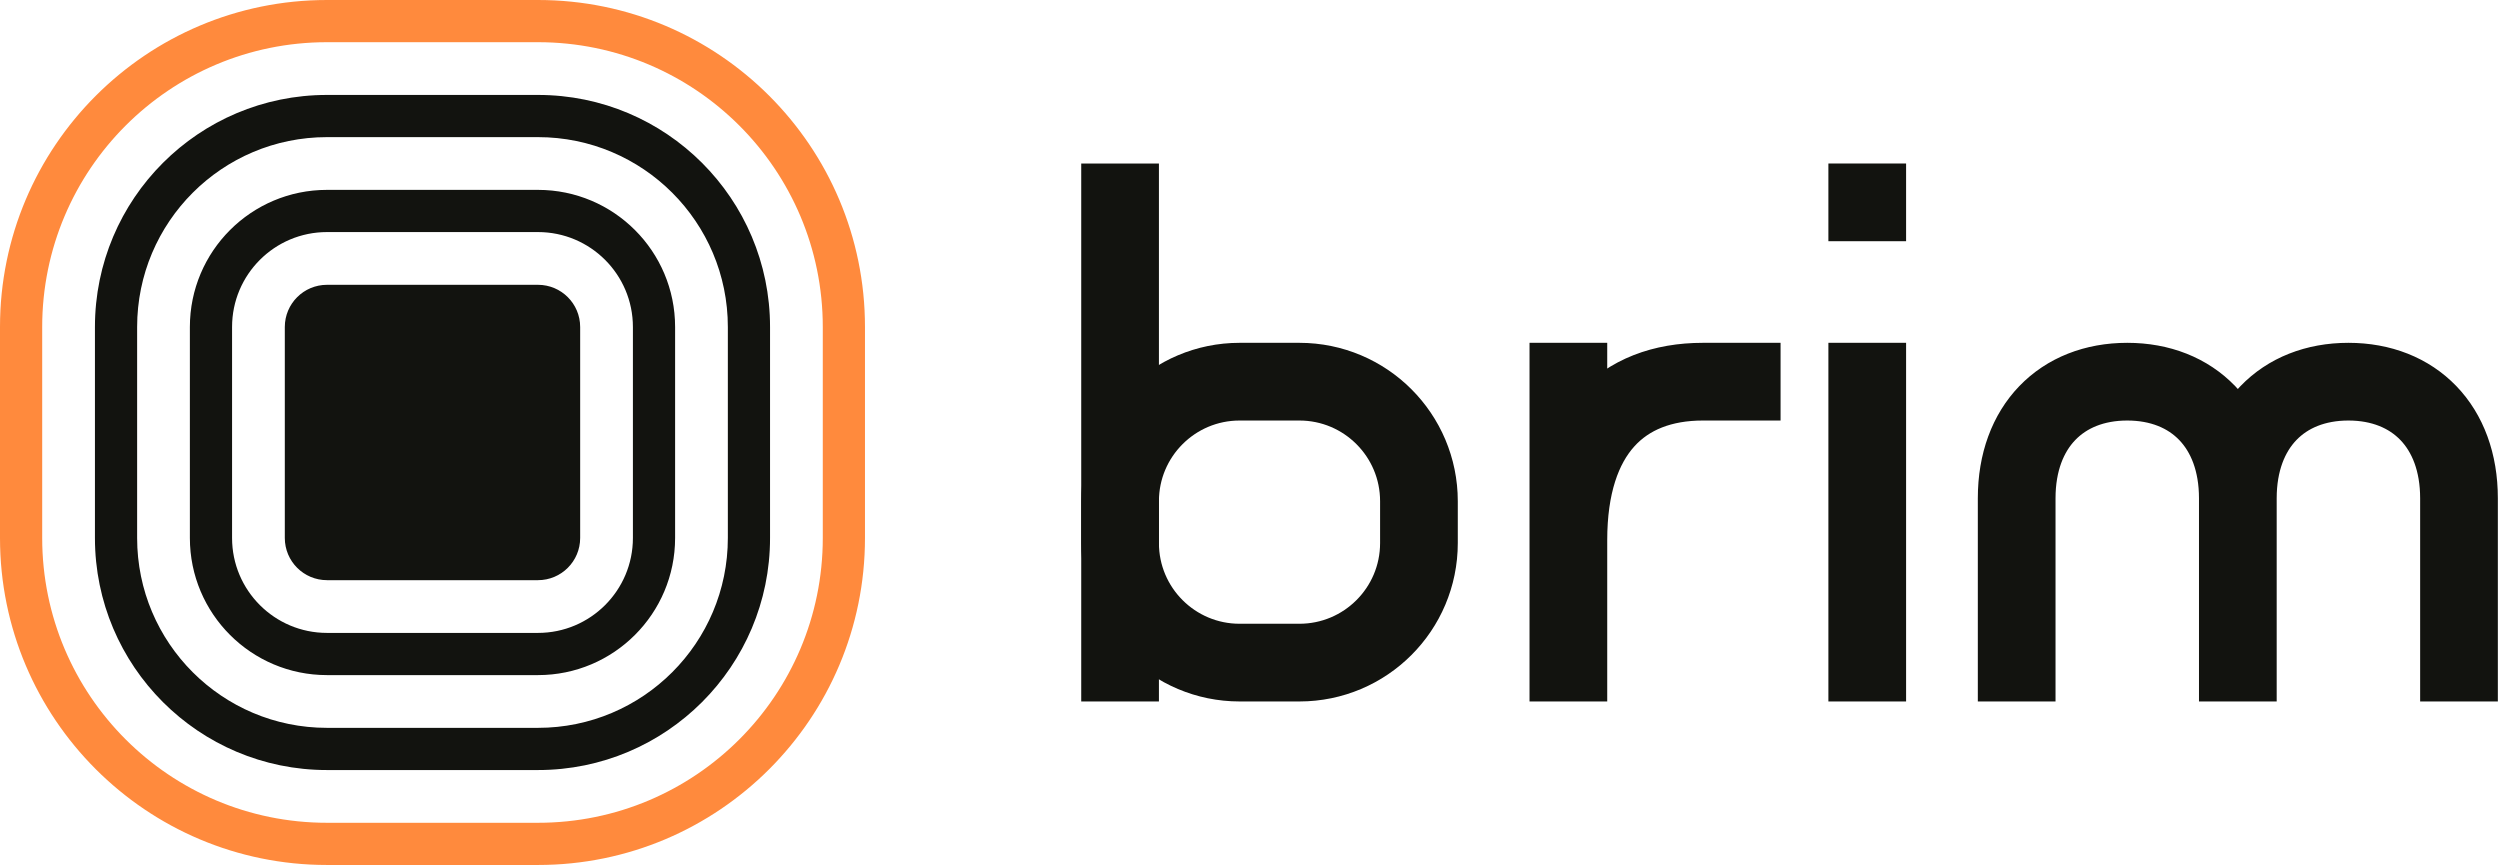
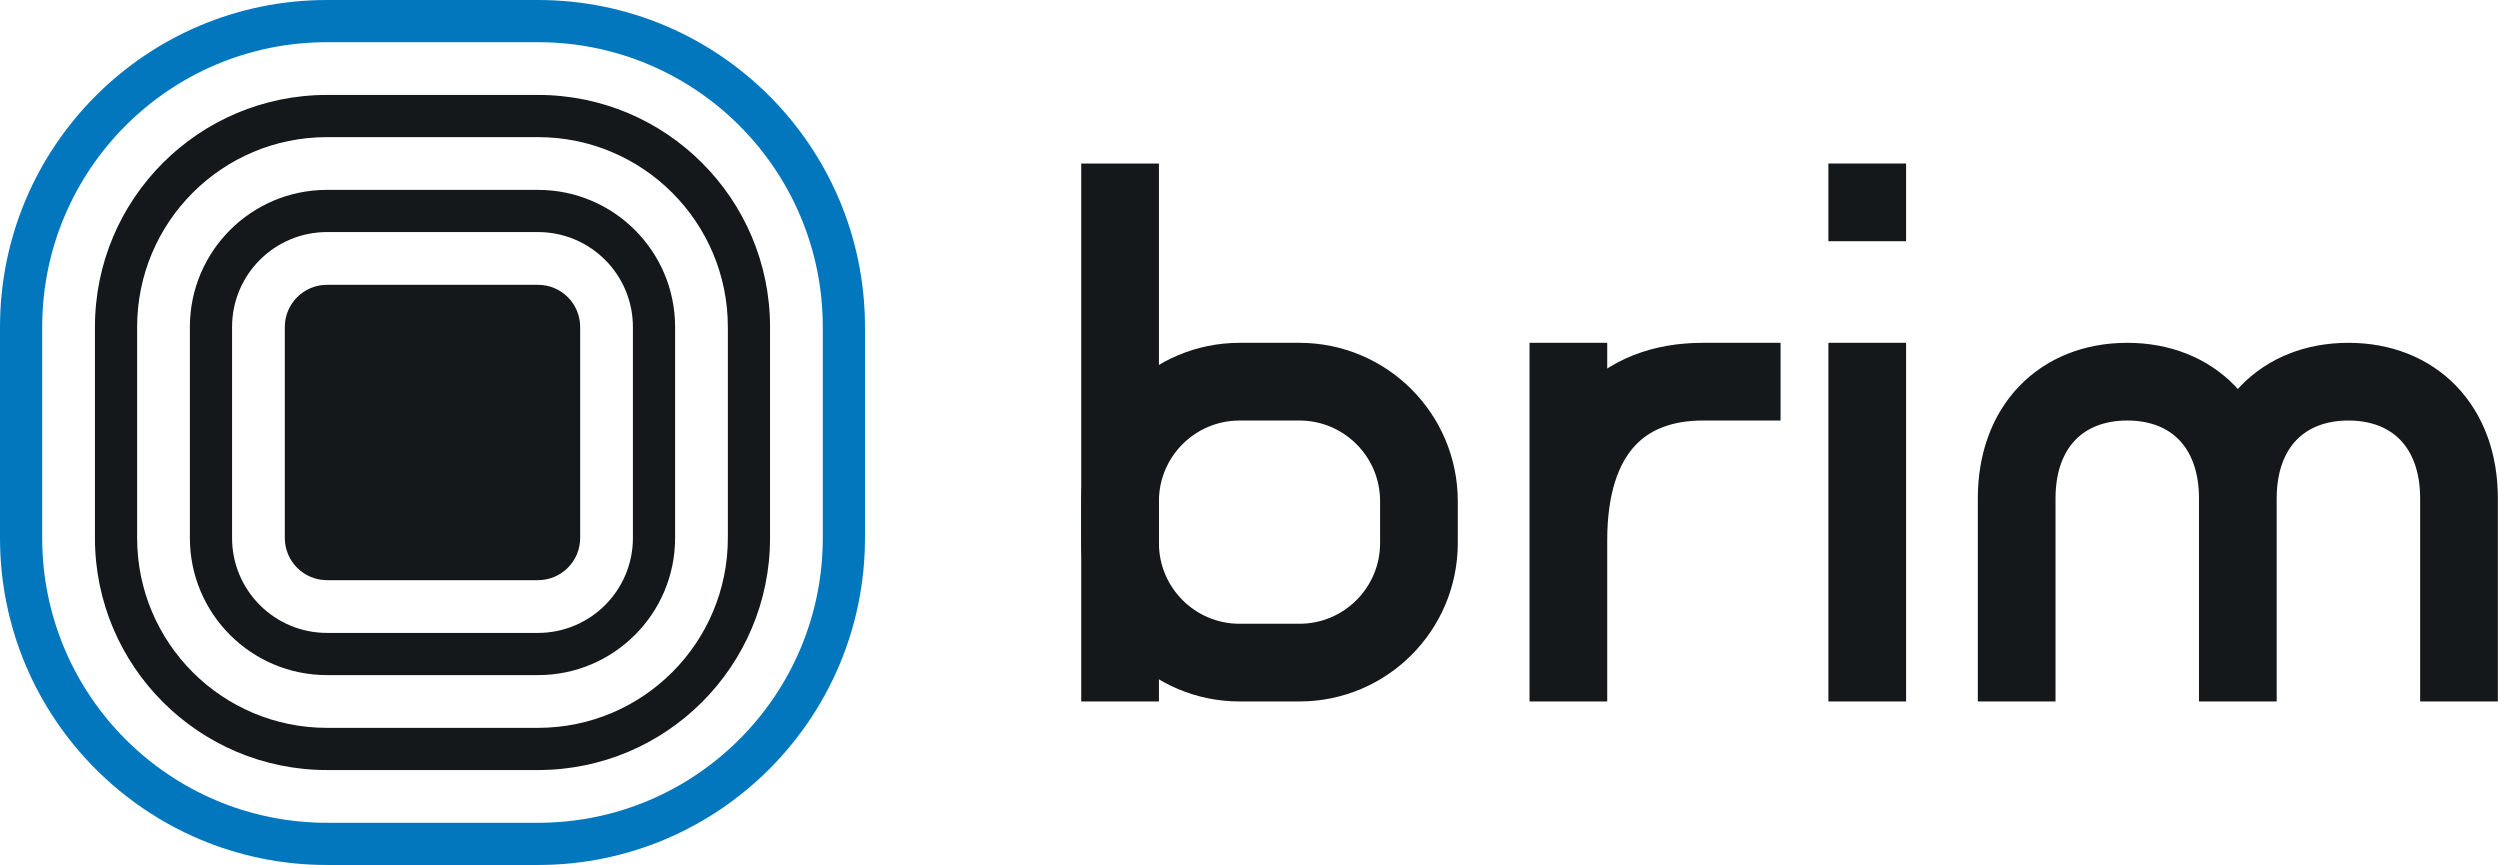
<svg xmlns="http://www.w3.org/2000/svg" viewBox="0 0 474 164">
-   <path class="mark-base" fill="#12130f" fill-rule="evenodd" d="M62 18H102A44 44 0 0 1 146 62V102A44 44 0 0 1 102 146H62A44 44 0 0 1 18 102V62A44 44 0 0 1 62 18ZM62 26H102A36 36 0 0 1 138 62V102A36 36 0 0 1 102 138H62A36 36 0 0 1 26 102V62A36 36 0 0 1 62 26ZM62 36H102A26 26 0 0 1 128 62V102A26 26 0 0 1 102 128H62A26 26 0 0 1 36 102V62A26 26 0 0 1 62 36ZM62 44H102A18 18 0 0 1 120 62V102A18 18 0 0 1 102 120H62A18 18 0 0 1 44 102V62A18 18 0 0 1 62 44ZM62 54H102A8 8 0 0 1 110 62V102A8 8 0 0 1 102 110H62A8 8 0 0 1 54 102V62A8 8 0 0 1 62 54Z" />
-   <path class="mark-accent" fill="#ff8a3d" fill-rule="evenodd" d="M62 0H102A62 62 0 0 1 164 62V102A62 62 0 0 1 102 164H62A62 62 0 0 1 0 102V62A62 62 0 0 1 62 0ZM62 8H102A54 54 0 0 1 156 62V102A54 54 0 0 1 102 156H62A54 54 0 0 1 8 102V62A54 54 0 0 1 62 8Z" />
+   <path class="mark-base" fill="#14181b" fill-rule="evenodd" d="M62 18H102A44 44 0 0 1 146 62V102A44 44 0 0 1 102 146H62A44 44 0 0 1 18 102V62A44 44 0 0 1 62 18ZM62 26H102A36 36 0 0 1 138 62V102A36 36 0 0 1 102 138H62A36 36 0 0 1 26 102V62A36 36 0 0 1 62 26ZM62 36H102A26 26 0 0 1 128 62V102A26 26 0 0 1 102 128H62A26 26 0 0 1 36 102V62A26 26 0 0 1 62 36ZM62 44H102A18 18 0 0 1 120 62V102A18 18 0 0 1 102 120H62A18 18 0 0 1 44 102V62A18 18 0 0 1 62 44ZM62 54H102A8 8 0 0 1 110 62V102A8 8 0 0 1 102 110H62A8 8 0 0 1 54 102V62A8 8 0 0 1 62 54Z" />
+   <path class="mark-accent" fill="#0277bd" fill-rule="evenodd" d="M62 0H102A62 62 0 0 1 164 62V102A62 62 0 0 1 102 164H62A62 62 0 0 1 0 102V62A62 62 0 0 1 62 0ZM62 8H102A54 54 0 0 1 156 62V102A54 54 0 0 1 102 156H62A54 54 0 0 1 8 102V62A54 54 0 0 1 62 8Z" />
  <g transform="translate(205 31) scale(1.1333)">
-     <g fill="none" stroke="#12130f" stroke-width="13" stroke-linejoin="round">
+     <g fill="none" stroke="#14181b" stroke-width="13" stroke-linejoin="round">
      <path d="M6.5 0V90M81.5 30V90M81.5 63C81.5 45 90.5 36.5 104 36.5H117M131.5 30V90M156.5 90V56C156.5 44 164 36.5 175 36.5C186 36.5 193.5 44 193.5 56V90M193.5 56C193.5 44 201 36.5 212 36.5C223 36.5 230.5 44 230.5 56V90" />
      <path d="M26.5 36.5H36.5A20 20 0 0 1 56.5 56.5V63.5A20 20 0 0 1 36.5 83.5H26.5A20 20 0 0 1 6.5 63.5V56.5A20 20 0 0 1 26.5 36.5Z" />
    </g>
-     <path fill="#12130f" d="M125 0H138V13H125Z" />
+     <path fill="#14181b" d="M125 0H138V13H125Z" />
  </g>
</svg>
